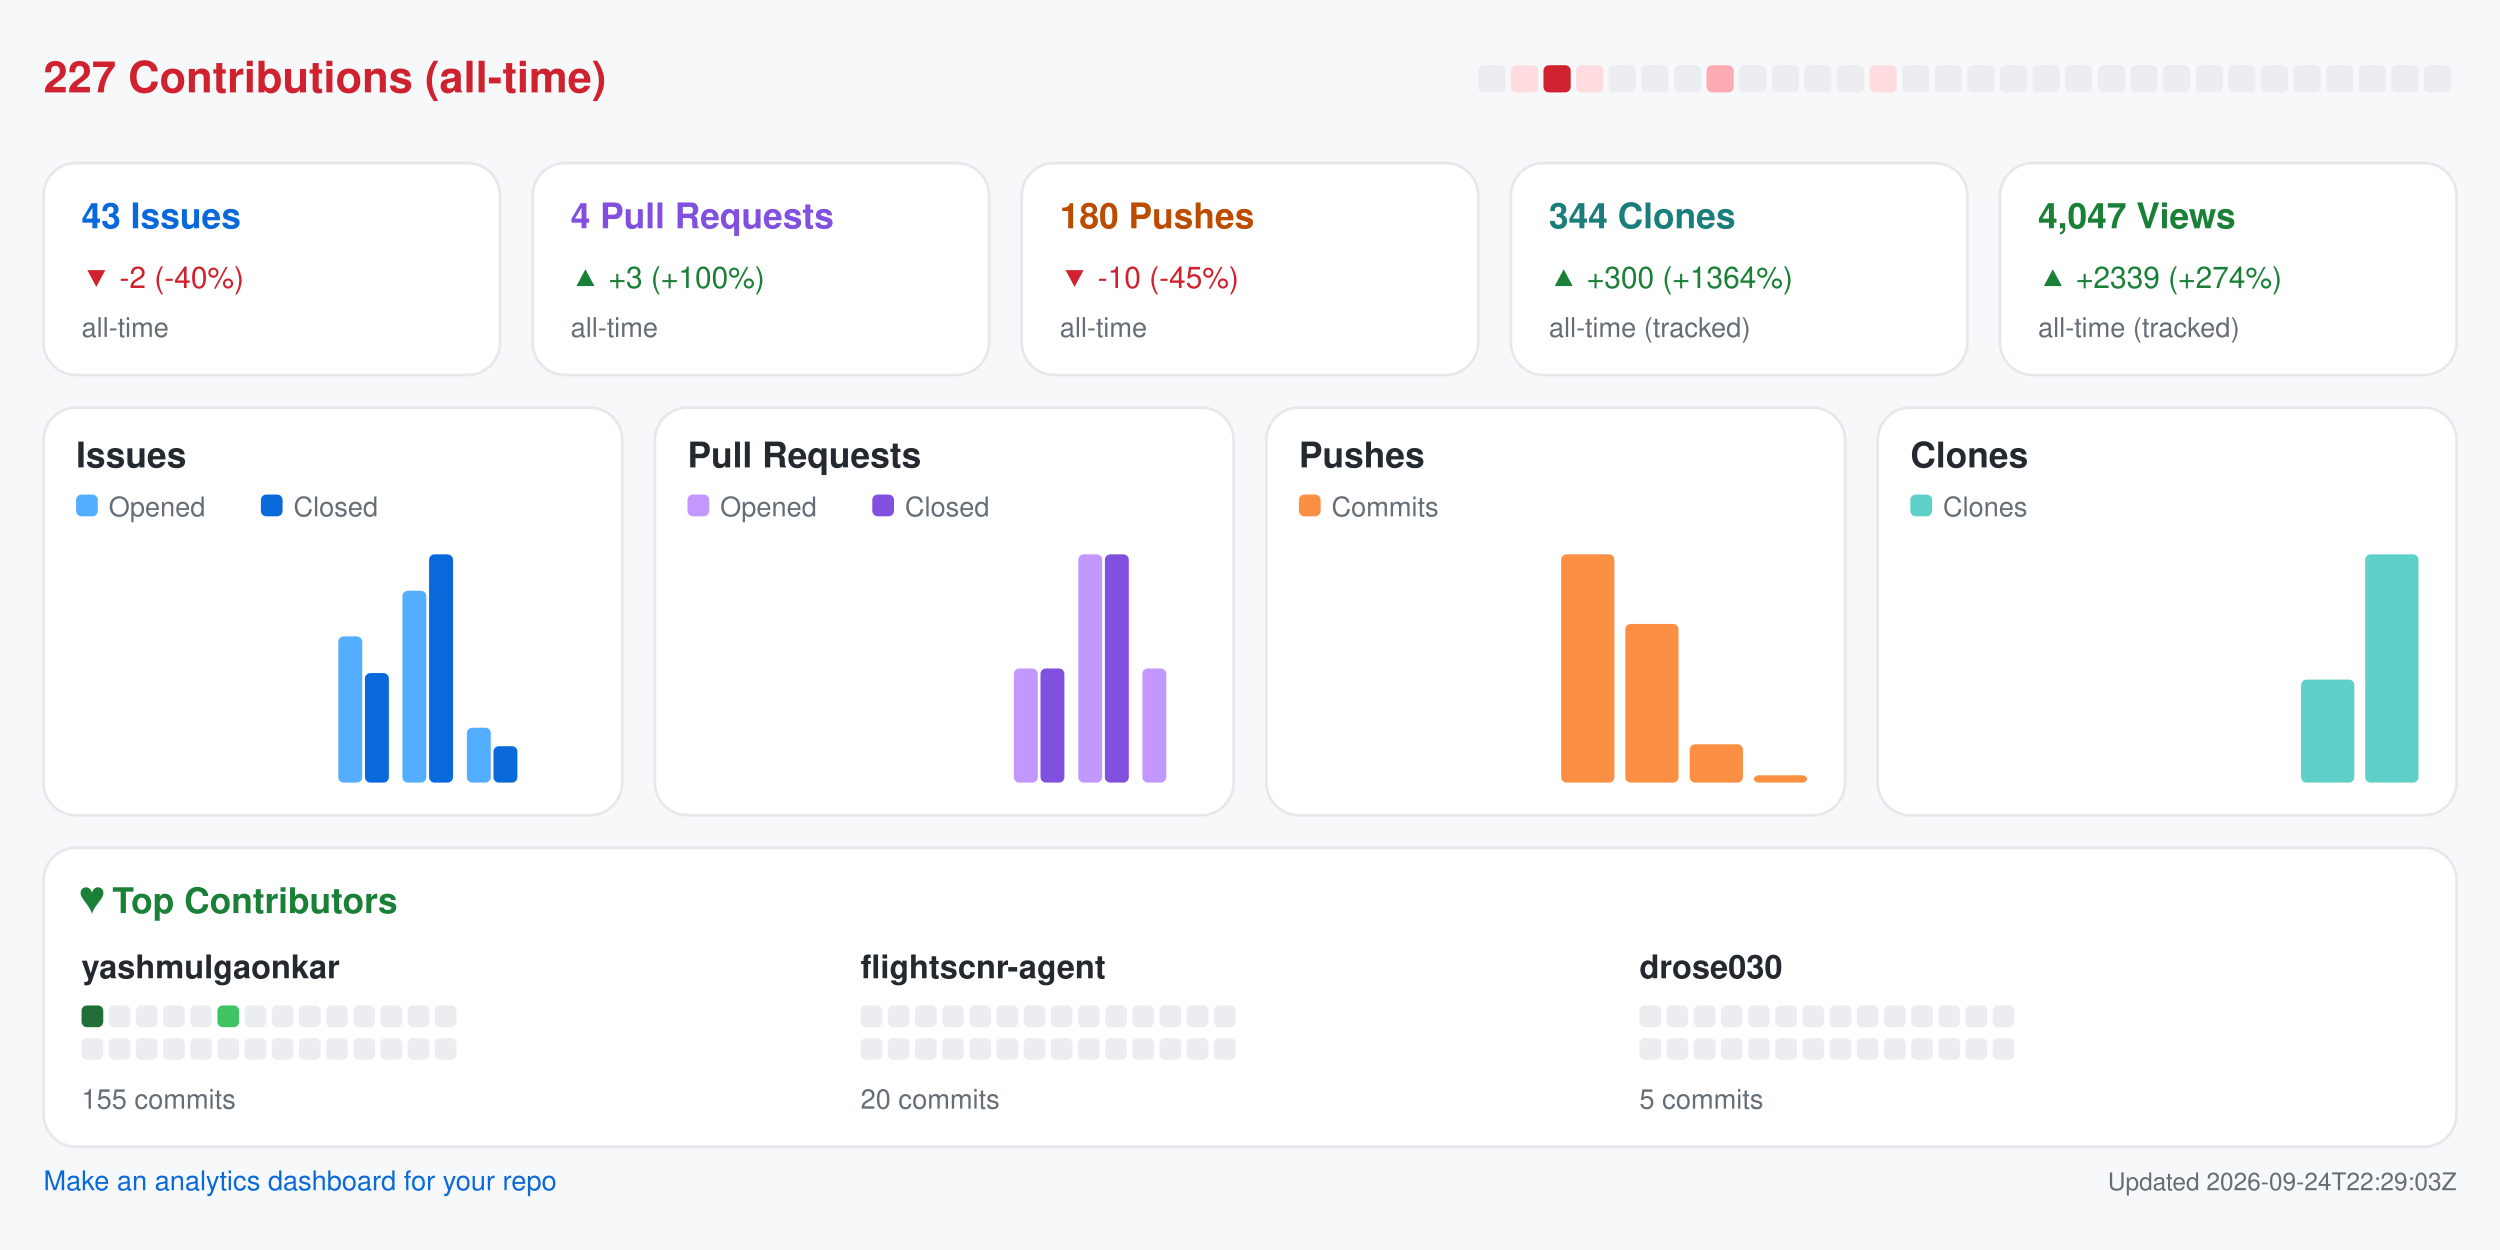
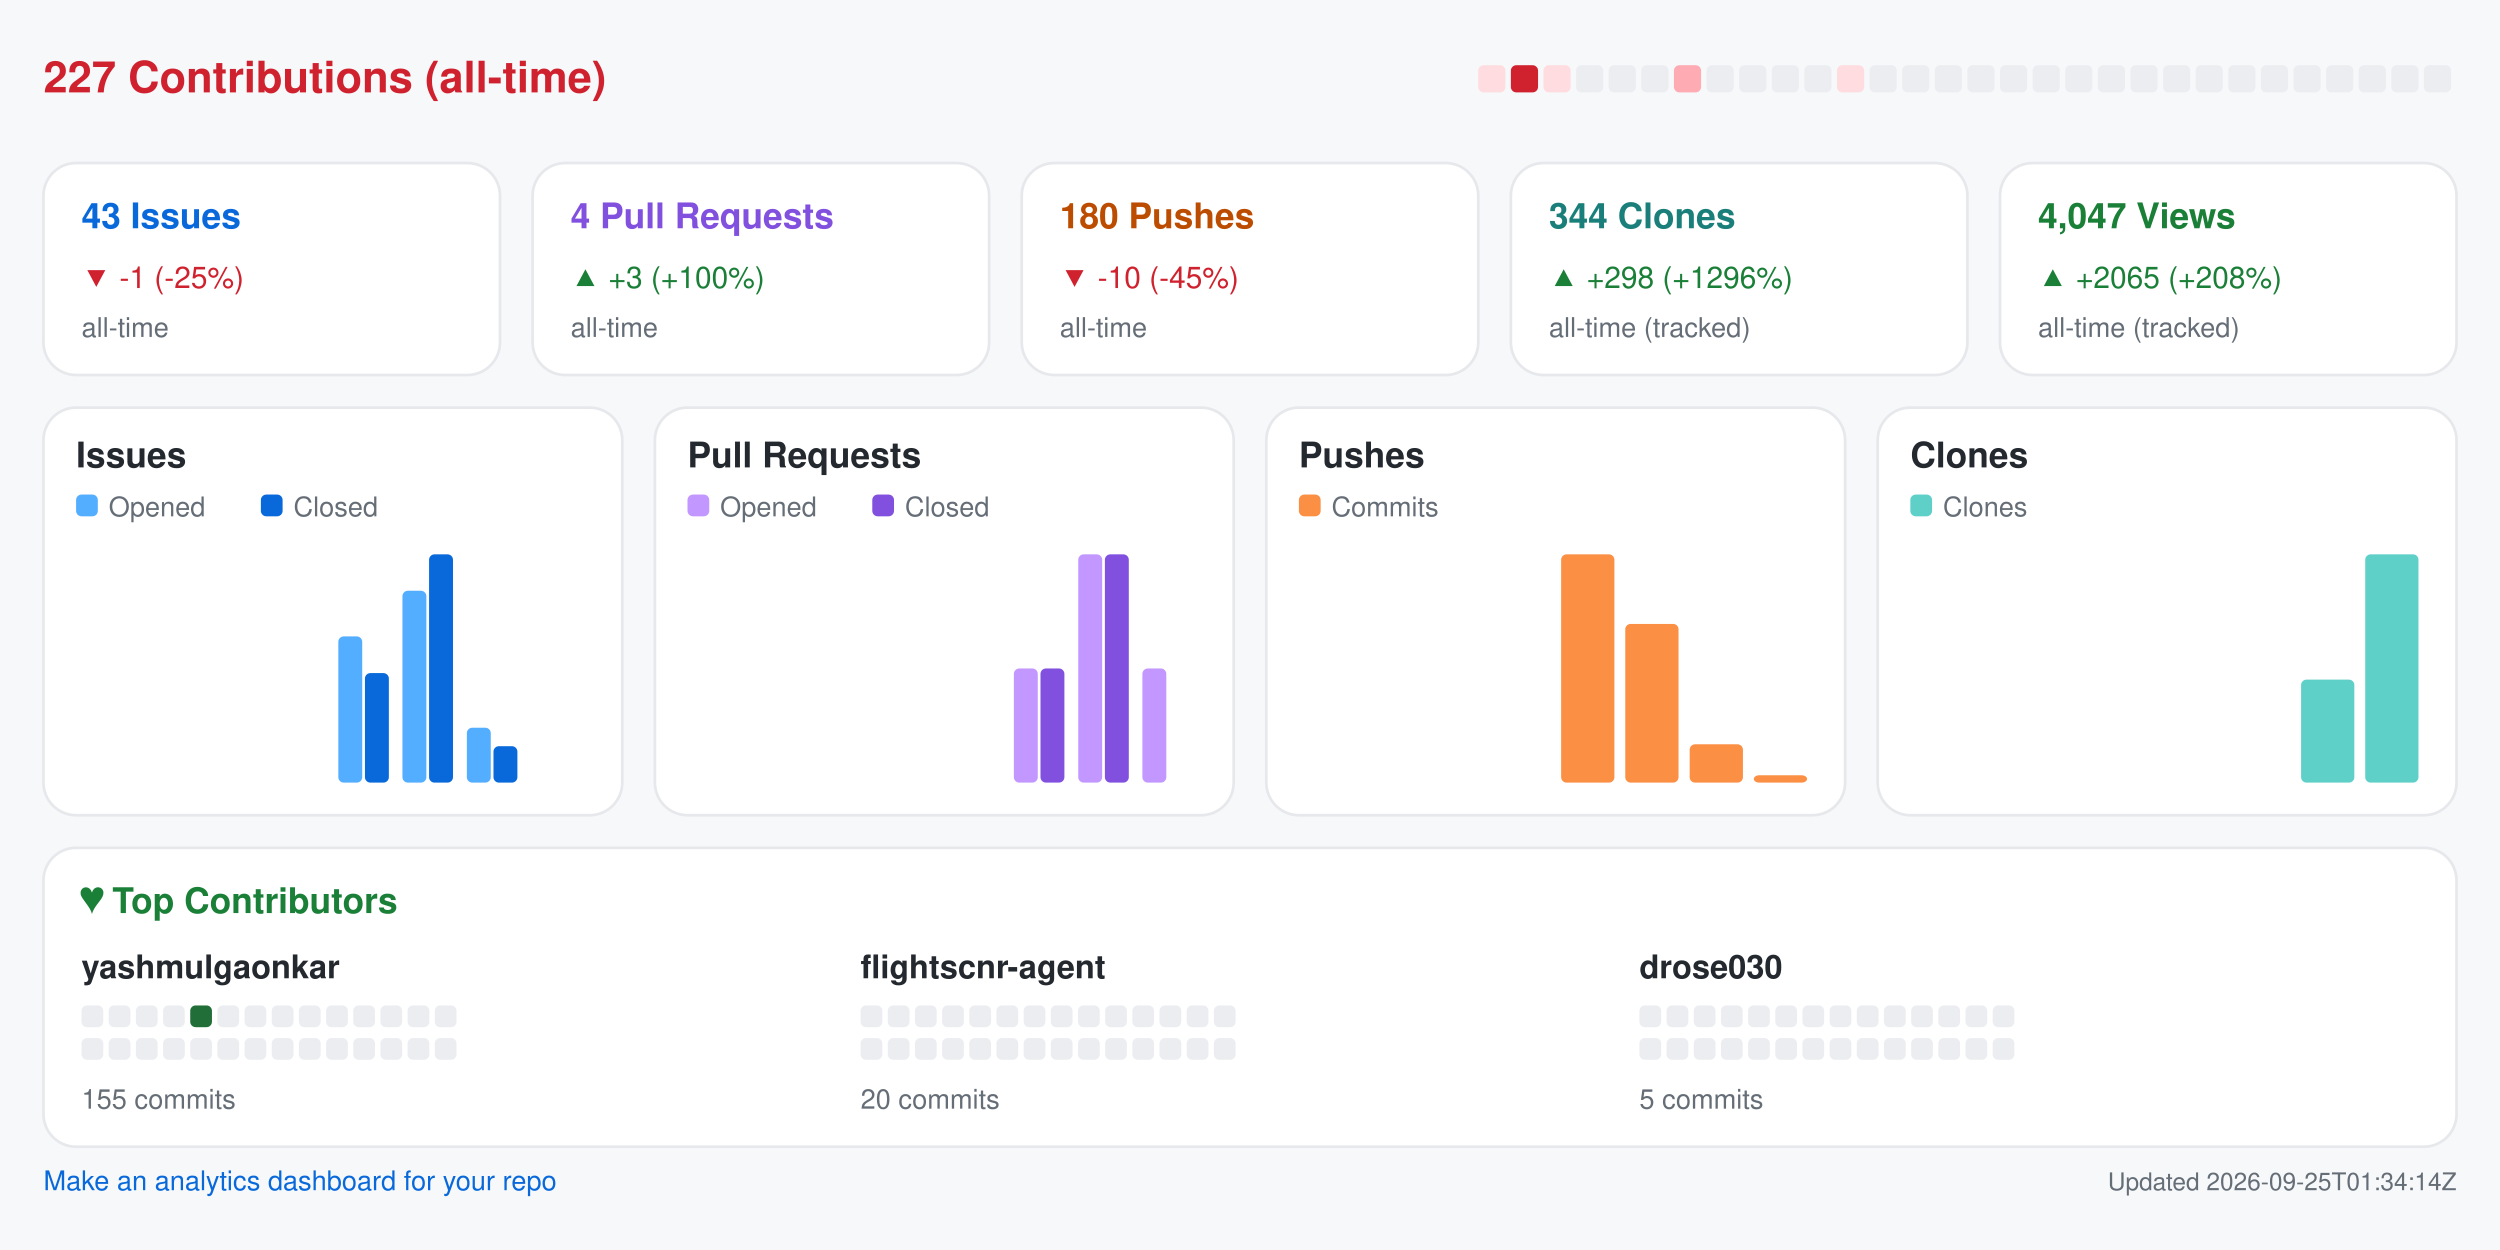
<svg xmlns="http://www.w3.org/2000/svg" width="920" height="460" viewBox="0 0 920 460" role="img" aria-label="Repository analytics for yashmulgaonkar/FlightScnr">
  <rect x="0.0" y="0.0" width="920.0" height="460.0" rx="0" fill="#f6f8fa" />
  <text x="16.0" y="34.0" fill="#cf222e" font-size="16" font-family="-apple-system,BlinkMacSystemFont,Segoe UI,Helvetica,Arial,sans-serif" font-weight="600" text-anchor="start">227 Contributions (all-time)</text>
-   <rect x="544.0" y="24.0" width="10.0" height="10.0" rx="2" fill="#ebedf0" />
-   <rect x="556.0" y="24.0" width="10.0" height="10.0" rx="2" fill="#ffdce0" />
-   <rect x="568.0" y="24.0" width="10.0" height="10.0" rx="2" fill="#cf222e" />
-   <rect x="580.0" y="24.0" width="10.0" height="10.0" rx="2" fill="#ffdce0" />
+   <rect x="544.0" y="24.0" width="10.0" height="10.0" rx="2" fill="#ffdce0" />
+   <rect x="556.0" y="24.0" width="10.0" height="10.0" rx="2" fill="#cf222e" />
+   <rect x="568.0" y="24.0" width="10.0" height="10.0" rx="2" fill="#ffdce0" />
+   <rect x="580.0" y="24.0" width="10.0" height="10.0" rx="2" fill="#ebedf0" />
  <rect x="592.0" y="24.0" width="10.0" height="10.0" rx="2" fill="#ebedf0" />
  <rect x="604.0" y="24.0" width="10.0" height="10.0" rx="2" fill="#ebedf0" />
-   <rect x="616.0" y="24.0" width="10.0" height="10.0" rx="2" fill="#ebedf0" />
-   <rect x="628.0" y="24.0" width="10.0" height="10.0" rx="2" fill="#ffabb3" />
+   <rect x="616.0" y="24.0" width="10.0" height="10.0" rx="2" fill="#ffabb3" />
+   <rect x="628.0" y="24.0" width="10.0" height="10.0" rx="2" fill="#ebedf0" />
  <rect x="640.0" y="24.0" width="10.0" height="10.0" rx="2" fill="#ebedf0" />
  <rect x="652.0" y="24.0" width="10.0" height="10.0" rx="2" fill="#ebedf0" />
  <rect x="664.0" y="24.0" width="10.0" height="10.0" rx="2" fill="#ebedf0" />
-   <rect x="676.0" y="24.0" width="10.0" height="10.0" rx="2" fill="#ebedf0" />
-   <rect x="688.0" y="24.0" width="10.0" height="10.0" rx="2" fill="#ffdce0" />
+   <rect x="676.0" y="24.0" width="10.0" height="10.0" rx="2" fill="#ffdce0" />
+   <rect x="688.0" y="24.0" width="10.0" height="10.0" rx="2" fill="#ebedf0" />
  <rect x="700.0" y="24.0" width="10.0" height="10.0" rx="2" fill="#ebedf0" />
  <rect x="712.0" y="24.0" width="10.0" height="10.0" rx="2" fill="#ebedf0" />
  <rect x="724.0" y="24.0" width="10.0" height="10.0" rx="2" fill="#ebedf0" />
  <rect x="736.0" y="24.0" width="10.0" height="10.0" rx="2" fill="#ebedf0" />
  <rect x="748.0" y="24.0" width="10.0" height="10.0" rx="2" fill="#ebedf0" />
  <rect x="760.0" y="24.0" width="10.0" height="10.0" rx="2" fill="#ebedf0" />
  <rect x="772.0" y="24.0" width="10.0" height="10.0" rx="2" fill="#ebedf0" />
  <rect x="784.0" y="24.0" width="10.0" height="10.0" rx="2" fill="#ebedf0" />
  <rect x="796.0" y="24.0" width="10.0" height="10.0" rx="2" fill="#ebedf0" />
  <rect x="808.0" y="24.0" width="10.0" height="10.0" rx="2" fill="#ebedf0" />
  <rect x="820.0" y="24.0" width="10.0" height="10.0" rx="2" fill="#ebedf0" />
  <rect x="832.0" y="24.0" width="10.0" height="10.0" rx="2" fill="#ebedf0" />
  <rect x="844.0" y="24.0" width="10.0" height="10.0" rx="2" fill="#ebedf0" />
  <rect x="856.0" y="24.0" width="10.0" height="10.0" rx="2" fill="#ebedf0" />
  <rect x="868.0" y="24.0" width="10.0" height="10.0" rx="2" fill="#ebedf0" />
  <rect x="880.0" y="24.0" width="10.0" height="10.0" rx="2" fill="#ebedf0" />
  <rect x="892.0" y="24.0" width="10.0" height="10.0" rx="2" fill="#ebedf0" />
  <rect x="16.0" y="60.0" width="168.0" height="78.0" rx="12" fill="#ffffff" stroke="#e6e8eb" />
  <text x="30.0" y="84.0" fill="#0969da" font-size="13" font-family="-apple-system,BlinkMacSystemFont,Segoe UI,Helvetica,Arial,sans-serif" font-weight="600" text-anchor="start">43 Issues</text>
-   <text x="30.0" y="106.0" fill="#cf222e" font-size="11" font-family="-apple-system,BlinkMacSystemFont,Segoe UI,Helvetica,Arial,sans-serif" font-weight="400" text-anchor="start">▼ -2 (-40%)</text>
+   <text x="30.0" y="106.0" fill="#cf222e" font-size="11" font-family="-apple-system,BlinkMacSystemFont,Segoe UI,Helvetica,Arial,sans-serif" font-weight="400" text-anchor="start">▼ -1 (-25%)</text>
  <text x="30.0" y="124.0" fill="#656d76" font-size="10" font-family="-apple-system,BlinkMacSystemFont,Segoe UI,Helvetica,Arial,sans-serif" font-weight="400" text-anchor="start">all-time</text>
  <rect x="196.0" y="60.0" width="168.0" height="78.0" rx="12" fill="#ffffff" stroke="#e6e8eb" />
  <text x="210.0" y="84.0" fill="#8250df" font-size="13" font-family="-apple-system,BlinkMacSystemFont,Segoe UI,Helvetica,Arial,sans-serif" font-weight="600" text-anchor="start">4 Pull Requests</text>
  <text x="210.0" y="106.0" fill="#1a7f37" font-size="11" font-family="-apple-system,BlinkMacSystemFont,Segoe UI,Helvetica,Arial,sans-serif" font-weight="400" text-anchor="start">▲ +3 (+100%)</text>
  <text x="210.0" y="124.0" fill="#656d76" font-size="10" font-family="-apple-system,BlinkMacSystemFont,Segoe UI,Helvetica,Arial,sans-serif" font-weight="400" text-anchor="start">all-time</text>
  <rect x="376.0" y="60.0" width="168.0" height="78.0" rx="12" fill="#ffffff" stroke="#e6e8eb" />
  <text x="390.0" y="84.0" fill="#bc4c00" font-size="13" font-family="-apple-system,BlinkMacSystemFont,Segoe UI,Helvetica,Arial,sans-serif" font-weight="600" text-anchor="start">180 Pushes</text>
  <text x="390.0" y="106.0" fill="#cf222e" font-size="11" font-family="-apple-system,BlinkMacSystemFont,Segoe UI,Helvetica,Arial,sans-serif" font-weight="400" text-anchor="start">▼ -10 (-45%)</text>
  <text x="390.0" y="124.0" fill="#656d76" font-size="10" font-family="-apple-system,BlinkMacSystemFont,Segoe UI,Helvetica,Arial,sans-serif" font-weight="400" text-anchor="start">all-time</text>
  <rect x="556.0" y="60.0" width="168.0" height="78.0" rx="12" fill="#ffffff" stroke="#e6e8eb" />
  <text x="570.0" y="84.0" fill="#1a7f7a" font-size="13" font-family="-apple-system,BlinkMacSystemFont,Segoe UI,Helvetica,Arial,sans-serif" font-weight="600" text-anchor="start">344 Clones</text>
-   <text x="570.0" y="106.0" fill="#1a7f37" font-size="11" font-family="-apple-system,BlinkMacSystemFont,Segoe UI,Helvetica,Arial,sans-serif" font-weight="400" text-anchor="start">▲ +300 (+1364%)</text>
+   <text x="570.0" y="106.0" fill="#1a7f37" font-size="11" font-family="-apple-system,BlinkMacSystemFont,Segoe UI,Helvetica,Arial,sans-serif" font-weight="400" text-anchor="start">▲ +298 (+1296%)</text>
  <text x="570.0" y="124.0" fill="#656d76" font-size="10" font-family="-apple-system,BlinkMacSystemFont,Segoe UI,Helvetica,Arial,sans-serif" font-weight="400" text-anchor="start">all-time (tracked)</text>
  <rect x="736.0" y="60.0" width="168.0" height="78.0" rx="12" fill="#ffffff" stroke="#e6e8eb" />
  <text x="750.0" y="84.0" fill="#1a7f37" font-size="13" font-family="-apple-system,BlinkMacSystemFont,Segoe UI,Helvetica,Arial,sans-serif" font-weight="600" text-anchor="start">4,047 Views</text>
-   <text x="750.0" y="106.0" fill="#1a7f37" font-size="11" font-family="-apple-system,BlinkMacSystemFont,Segoe UI,Helvetica,Arial,sans-serif" font-weight="400" text-anchor="start">▲ +2339 (+274%)</text>
+   <text x="750.0" y="106.0" fill="#1a7f37" font-size="11" font-family="-apple-system,BlinkMacSystemFont,Segoe UI,Helvetica,Arial,sans-serif" font-weight="400" text-anchor="start">▲ +2065 (+208%)</text>
  <text x="750.0" y="124.0" fill="#656d76" font-size="10" font-family="-apple-system,BlinkMacSystemFont,Segoe UI,Helvetica,Arial,sans-serif" font-weight="400" text-anchor="start">all-time (tracked)</text>
  <rect x="16.0" y="150.0" width="213.0" height="150.0" rx="12" fill="#ffffff" stroke="#e6e8eb" />
  <text x="28.0" y="172.0" fill="#24292f" font-size="13" font-family="-apple-system,BlinkMacSystemFont,Segoe UI,Helvetica,Arial,sans-serif" font-weight="600" text-anchor="start">Issues</text>
  <rect x="28.0" y="182.0" width="8.0" height="8.0" rx="2" fill="#54aeff" />
  <text x="40.0" y="190.0" fill="#656d76" font-size="10" font-family="-apple-system,BlinkMacSystemFont,Segoe UI,Helvetica,Arial,sans-serif" font-weight="400" text-anchor="start">Opened</text>
  <rect x="96.0" y="182.0" width="8.0" height="8.0" rx="2" fill="#0969da" />
  <text x="108.0" y="190.0" fill="#656d76" font-size="10" font-family="-apple-system,BlinkMacSystemFont,Segoe UI,Helvetica,Arial,sans-serif" font-weight="400" text-anchor="start">Closed</text>
  <rect x="30.0" y="288.0" width="8.8" height="0.0" rx="2" fill="#54aeff" />
  <rect x="39.8" y="288.0" width="8.8" height="0.0" rx="2" fill="#0969da" />
  <rect x="53.6" y="288.0" width="8.8" height="0.0" rx="2" fill="#54aeff" />
  <rect x="63.4" y="288.0" width="8.8" height="0.0" rx="2" fill="#0969da" />
  <rect x="77.2" y="288.0" width="8.8" height="0.0" rx="2" fill="#54aeff" />
  <rect x="87.1" y="288.0" width="8.8" height="0.0" rx="2" fill="#0969da" />
  <rect x="100.9" y="288.0" width="8.8" height="0.0" rx="2" fill="#54aeff" />
  <rect x="110.7" y="288.0" width="8.8" height="0.0" rx="2" fill="#0969da" />
  <rect x="124.5" y="234.2" width="8.8" height="53.8" rx="2" fill="#54aeff" />
  <rect x="134.3" y="247.7" width="8.8" height="40.3" rx="2" fill="#0969da" />
  <rect x="148.1" y="217.4" width="8.8" height="70.6" rx="2" fill="#54aeff" />
  <rect x="157.9" y="204.0" width="8.8" height="84.0" rx="2" fill="#0969da" />
  <rect x="171.8" y="267.8" width="8.8" height="20.2" rx="2" fill="#54aeff" />
  <rect x="181.6" y="274.6" width="8.8" height="13.4" rx="2" fill="#0969da" />
  <rect x="195.4" y="288.0" width="8.8" height="0.0" rx="2" fill="#54aeff" />
  <rect x="205.2" y="288.0" width="8.8" height="0.0" rx="2" fill="#0969da" />
  <rect x="241.0" y="150.0" width="213.0" height="150.0" rx="12" fill="#ffffff" stroke="#e6e8eb" />
  <text x="253.0" y="172.0" fill="#24292f" font-size="13" font-family="-apple-system,BlinkMacSystemFont,Segoe UI,Helvetica,Arial,sans-serif" font-weight="600" text-anchor="start">Pull Requests</text>
  <rect x="253.0" y="182.0" width="8.0" height="8.0" rx="2" fill="#c297ff" />
  <text x="265.0" y="190.0" fill="#656d76" font-size="10" font-family="-apple-system,BlinkMacSystemFont,Segoe UI,Helvetica,Arial,sans-serif" font-weight="400" text-anchor="start">Opened</text>
  <rect x="321.0" y="182.0" width="8.0" height="8.0" rx="2" fill="#8250df" />
  <text x="333.0" y="190.0" fill="#656d76" font-size="10" font-family="-apple-system,BlinkMacSystemFont,Segoe UI,Helvetica,Arial,sans-serif" font-weight="400" text-anchor="start">Closed</text>
  <rect x="255.0" y="288.0" width="8.8" height="0.0" rx="2" fill="#c297ff" />
  <rect x="264.8" y="288.0" width="8.8" height="0.0" rx="2" fill="#8250df" />
  <rect x="278.6" y="288.0" width="8.8" height="0.0" rx="2" fill="#c297ff" />
  <rect x="288.4" y="288.0" width="8.8" height="0.0" rx="2" fill="#8250df" />
  <rect x="302.2" y="288.0" width="8.8" height="0.0" rx="2" fill="#c297ff" />
  <rect x="312.1" y="288.0" width="8.8" height="0.0" rx="2" fill="#8250df" />
  <rect x="325.9" y="288.0" width="8.8" height="0.0" rx="2" fill="#c297ff" />
  <rect x="335.7" y="288.0" width="8.8" height="0.0" rx="2" fill="#8250df" />
  <rect x="349.5" y="288.0" width="8.8" height="0.0" rx="2" fill="#c297ff" />
  <rect x="359.3" y="288.0" width="8.8" height="0.0" rx="2" fill="#8250df" />
  <rect x="373.1" y="246.0" width="8.8" height="42.0" rx="2" fill="#c297ff" />
  <rect x="382.9" y="246.0" width="8.8" height="42.0" rx="2" fill="#8250df" />
  <rect x="396.8" y="204.0" width="8.8" height="84.0" rx="2" fill="#c297ff" />
  <rect x="406.6" y="204.0" width="8.8" height="84.0" rx="2" fill="#8250df" />
  <rect x="420.4" y="246.0" width="8.8" height="42.0" rx="2" fill="#c297ff" />
  <rect x="430.2" y="288.0" width="8.8" height="0.0" rx="2" fill="#8250df" />
  <rect x="466.0" y="150.0" width="213.0" height="150.0" rx="12" fill="#ffffff" stroke="#e6e8eb" />
  <text x="478.0" y="172.0" fill="#24292f" font-size="13" font-family="-apple-system,BlinkMacSystemFont,Segoe UI,Helvetica,Arial,sans-serif" font-weight="600" text-anchor="start">Pushes</text>
  <rect x="478.0" y="182.0" width="8.0" height="8.0" rx="2" fill="#fb8f44" />
  <text x="490.0" y="190.0" fill="#656d76" font-size="10" font-family="-apple-system,BlinkMacSystemFont,Segoe UI,Helvetica,Arial,sans-serif" font-weight="400" text-anchor="start">Commits</text>
  <rect x="480.0" y="288.0" width="19.6" height="0.0" rx="2" fill="#fb8f44" />
  <rect x="503.6" y="288.0" width="19.6" height="0.0" rx="2" fill="#fb8f44" />
  <rect x="527.2" y="288.0" width="19.6" height="0.0" rx="2" fill="#fb8f44" />
  <rect x="550.9" y="288.0" width="19.6" height="0.0" rx="2" fill="#fb8f44" />
  <rect x="574.5" y="204.0" width="19.6" height="84.0" rx="2" fill="#fb8f44" />
  <rect x="598.1" y="229.6" width="19.6" height="58.4" rx="2" fill="#fb8f44" />
  <rect x="621.8" y="273.9" width="19.6" height="14.1" rx="2" fill="#fb8f44" />
  <rect x="645.4" y="285.3" width="19.6" height="2.7" rx="2" fill="#fb8f44" />
  <rect x="691.0" y="150.0" width="213.0" height="150.0" rx="12" fill="#ffffff" stroke="#e6e8eb" />
  <text x="703.0" y="172.0" fill="#24292f" font-size="13" font-family="-apple-system,BlinkMacSystemFont,Segoe UI,Helvetica,Arial,sans-serif" font-weight="600" text-anchor="start">Clones</text>
  <rect x="703.0" y="182.0" width="8.0" height="8.0" rx="2" fill="#5fd0c8" />
  <text x="715.0" y="190.0" fill="#656d76" font-size="10" font-family="-apple-system,BlinkMacSystemFont,Segoe UI,Helvetica,Arial,sans-serif" font-weight="400" text-anchor="start">Clones</text>
  <rect x="705.0" y="288.0" width="19.6" height="0.0" rx="2" fill="#5fd0c8" />
  <rect x="728.6" y="288.0" width="19.6" height="0.0" rx="2" fill="#5fd0c8" />
  <rect x="752.2" y="288.0" width="19.6" height="0.0" rx="2" fill="#5fd0c8" />
  <rect x="775.9" y="288.0" width="19.6" height="0.0" rx="2" fill="#5fd0c8" />
  <rect x="799.5" y="288.0" width="19.6" height="0.0" rx="2" fill="#5fd0c8" />
  <rect x="823.1" y="288.0" width="19.6" height="0.0" rx="2" fill="#5fd0c8" />
  <rect x="846.8" y="250.1" width="19.6" height="37.9" rx="2" fill="#5fd0c8" />
  <rect x="870.4" y="204.0" width="19.6" height="84.0" rx="2" fill="#5fd0c8" />
  <rect x="16.0" y="312.0" width="888.0" height="110.0" rx="12" fill="#ffffff" stroke="#e6e8eb" />
  <text x="30.0" y="336.0" fill="#1a7f37" font-size="13" font-family="-apple-system,BlinkMacSystemFont,Segoe UI,Helvetica,Arial,sans-serif" font-weight="600" text-anchor="start">♥  Top Contributors</text>
  <text x="30.0" y="360.0" fill="#24292f" font-size="12" font-family="-apple-system,BlinkMacSystemFont,Segoe UI,Helvetica,Arial,sans-serif" font-weight="600" text-anchor="start">yashmulgaonkar</text>
-   <rect x="30.0" y="370.0" width="8.0" height="8.0" rx="2" fill="#216e39" />
+   <rect x="30.0" y="370.0" width="8.0" height="8.0" rx="2" fill="#ebedf0" />
  <rect x="40.0" y="370.0" width="8.0" height="8.0" rx="2" fill="#ebedf0" />
  <rect x="50.0" y="370.0" width="8.0" height="8.0" rx="2" fill="#ebedf0" />
  <rect x="60.0" y="370.0" width="8.0" height="8.0" rx="2" fill="#ebedf0" />
-   <rect x="70.0" y="370.0" width="8.0" height="8.0" rx="2" fill="#ebedf0" />
-   <rect x="80.0" y="370.0" width="8.0" height="8.0" rx="2" fill="#40c463" />
+   <rect x="70.0" y="370.0" width="8.0" height="8.0" rx="2" fill="#216e39" />
+   <rect x="80.0" y="370.0" width="8.0" height="8.0" rx="2" fill="#ebedf0" />
  <rect x="90.0" y="370.0" width="8.0" height="8.0" rx="2" fill="#ebedf0" />
  <rect x="100.0" y="370.0" width="8.0" height="8.0" rx="2" fill="#ebedf0" />
  <rect x="110.0" y="370.0" width="8.0" height="8.0" rx="2" fill="#ebedf0" />
  <rect x="120.0" y="370.0" width="8.0" height="8.0" rx="2" fill="#ebedf0" />
  <rect x="130.0" y="370.0" width="8.0" height="8.0" rx="2" fill="#ebedf0" />
  <rect x="140.0" y="370.0" width="8.0" height="8.0" rx="2" fill="#ebedf0" />
  <rect x="150.0" y="370.0" width="8.0" height="8.0" rx="2" fill="#ebedf0" />
  <rect x="160.0" y="370.0" width="8.0" height="8.0" rx="2" fill="#ebedf0" />
  <rect x="30.0" y="382.0" width="8.0" height="8.0" rx="2" fill="#ebedf0" />
  <rect x="40.0" y="382.0" width="8.0" height="8.0" rx="2" fill="#ebedf0" />
  <rect x="50.0" y="382.0" width="8.0" height="8.0" rx="2" fill="#ebedf0" />
  <rect x="60.0" y="382.0" width="8.0" height="8.0" rx="2" fill="#ebedf0" />
  <rect x="70.0" y="382.0" width="8.0" height="8.0" rx="2" fill="#ebedf0" />
  <rect x="80.0" y="382.0" width="8.0" height="8.0" rx="2" fill="#ebedf0" />
  <rect x="90.0" y="382.0" width="8.0" height="8.0" rx="2" fill="#ebedf0" />
  <rect x="100.0" y="382.0" width="8.0" height="8.0" rx="2" fill="#ebedf0" />
  <rect x="110.0" y="382.0" width="8.0" height="8.0" rx="2" fill="#ebedf0" />
  <rect x="120.0" y="382.0" width="8.0" height="8.0" rx="2" fill="#ebedf0" />
  <rect x="130.0" y="382.0" width="8.0" height="8.0" rx="2" fill="#ebedf0" />
  <rect x="140.0" y="382.0" width="8.0" height="8.0" rx="2" fill="#ebedf0" />
  <rect x="150.0" y="382.0" width="8.0" height="8.0" rx="2" fill="#ebedf0" />
  <rect x="160.0" y="382.0" width="8.0" height="8.0" rx="2" fill="#ebedf0" />
  <text x="30.0" y="408.0" fill="#656d76" font-size="10" font-family="-apple-system,BlinkMacSystemFont,Segoe UI,Helvetica,Arial,sans-serif" font-weight="400" text-anchor="start">155 commits</text>
  <text x="316.7" y="360.0" fill="#24292f" font-size="12" font-family="-apple-system,BlinkMacSystemFont,Segoe UI,Helvetica,Arial,sans-serif" font-weight="600" text-anchor="start">flightscnr-agent</text>
  <rect x="316.7" y="370.0" width="8.0" height="8.0" rx="2" fill="#ebedf0" />
  <rect x="326.7" y="370.0" width="8.0" height="8.0" rx="2" fill="#ebedf0" />
  <rect x="336.7" y="370.0" width="8.0" height="8.0" rx="2" fill="#ebedf0" />
  <rect x="346.7" y="370.0" width="8.0" height="8.0" rx="2" fill="#ebedf0" />
  <rect x="356.7" y="370.0" width="8.0" height="8.0" rx="2" fill="#ebedf0" />
  <rect x="366.7" y="370.0" width="8.0" height="8.0" rx="2" fill="#ebedf0" />
  <rect x="376.7" y="370.0" width="8.0" height="8.0" rx="2" fill="#ebedf0" />
  <rect x="386.7" y="370.0" width="8.0" height="8.0" rx="2" fill="#ebedf0" />
  <rect x="396.7" y="370.0" width="8.0" height="8.0" rx="2" fill="#ebedf0" />
  <rect x="406.7" y="370.0" width="8.0" height="8.0" rx="2" fill="#ebedf0" />
  <rect x="416.7" y="370.0" width="8.0" height="8.0" rx="2" fill="#ebedf0" />
  <rect x="426.7" y="370.0" width="8.0" height="8.0" rx="2" fill="#ebedf0" />
  <rect x="436.7" y="370.0" width="8.0" height="8.0" rx="2" fill="#ebedf0" />
  <rect x="446.7" y="370.0" width="8.0" height="8.0" rx="2" fill="#ebedf0" />
  <rect x="316.7" y="382.0" width="8.0" height="8.0" rx="2" fill="#ebedf0" />
  <rect x="326.7" y="382.0" width="8.0" height="8.0" rx="2" fill="#ebedf0" />
  <rect x="336.7" y="382.0" width="8.0" height="8.0" rx="2" fill="#ebedf0" />
  <rect x="346.7" y="382.0" width="8.0" height="8.0" rx="2" fill="#ebedf0" />
  <rect x="356.7" y="382.0" width="8.0" height="8.0" rx="2" fill="#ebedf0" />
  <rect x="366.7" y="382.0" width="8.0" height="8.0" rx="2" fill="#ebedf0" />
  <rect x="376.7" y="382.0" width="8.0" height="8.0" rx="2" fill="#ebedf0" />
  <rect x="386.7" y="382.0" width="8.0" height="8.0" rx="2" fill="#ebedf0" />
  <rect x="396.7" y="382.0" width="8.0" height="8.0" rx="2" fill="#ebedf0" />
  <rect x="406.7" y="382.0" width="8.0" height="8.0" rx="2" fill="#ebedf0" />
  <rect x="416.7" y="382.0" width="8.0" height="8.0" rx="2" fill="#ebedf0" />
  <rect x="426.7" y="382.0" width="8.0" height="8.0" rx="2" fill="#ebedf0" />
  <rect x="436.7" y="382.0" width="8.0" height="8.0" rx="2" fill="#ebedf0" />
  <rect x="446.7" y="382.0" width="8.0" height="8.0" rx="2" fill="#ebedf0" />
  <text x="316.7" y="408.0" fill="#656d76" font-size="10" font-family="-apple-system,BlinkMacSystemFont,Segoe UI,Helvetica,Arial,sans-serif" font-weight="400" text-anchor="start">20 commits</text>
  <text x="603.3" y="360.0" fill="#24292f" font-size="12" font-family="-apple-system,BlinkMacSystemFont,Segoe UI,Helvetica,Arial,sans-serif" font-weight="600" text-anchor="start">drose030</text>
  <rect x="603.3" y="370.0" width="8.0" height="8.0" rx="2" fill="#ebedf0" />
  <rect x="613.3" y="370.0" width="8.0" height="8.0" rx="2" fill="#ebedf0" />
  <rect x="623.3" y="370.0" width="8.0" height="8.0" rx="2" fill="#ebedf0" />
  <rect x="633.3" y="370.0" width="8.0" height="8.0" rx="2" fill="#ebedf0" />
  <rect x="643.3" y="370.0" width="8.0" height="8.0" rx="2" fill="#ebedf0" />
  <rect x="653.3" y="370.0" width="8.0" height="8.0" rx="2" fill="#ebedf0" />
  <rect x="663.3" y="370.0" width="8.0" height="8.0" rx="2" fill="#ebedf0" />
  <rect x="673.3" y="370.0" width="8.0" height="8.0" rx="2" fill="#ebedf0" />
  <rect x="683.3" y="370.0" width="8.0" height="8.0" rx="2" fill="#ebedf0" />
  <rect x="693.3" y="370.0" width="8.0" height="8.0" rx="2" fill="#ebedf0" />
  <rect x="703.3" y="370.0" width="8.0" height="8.0" rx="2" fill="#ebedf0" />
  <rect x="713.3" y="370.0" width="8.0" height="8.0" rx="2" fill="#ebedf0" />
  <rect x="723.3" y="370.0" width="8.0" height="8.0" rx="2" fill="#ebedf0" />
  <rect x="733.3" y="370.0" width="8.0" height="8.0" rx="2" fill="#ebedf0" />
  <rect x="603.3" y="382.0" width="8.0" height="8.0" rx="2" fill="#ebedf0" />
  <rect x="613.3" y="382.0" width="8.0" height="8.0" rx="2" fill="#ebedf0" />
  <rect x="623.3" y="382.0" width="8.0" height="8.0" rx="2" fill="#ebedf0" />
  <rect x="633.3" y="382.0" width="8.0" height="8.0" rx="2" fill="#ebedf0" />
  <rect x="643.3" y="382.0" width="8.0" height="8.0" rx="2" fill="#ebedf0" />
  <rect x="653.3" y="382.0" width="8.0" height="8.0" rx="2" fill="#ebedf0" />
  <rect x="663.3" y="382.0" width="8.0" height="8.0" rx="2" fill="#ebedf0" />
  <rect x="673.3" y="382.0" width="8.0" height="8.0" rx="2" fill="#ebedf0" />
  <rect x="683.3" y="382.0" width="8.0" height="8.0" rx="2" fill="#ebedf0" />
  <rect x="693.3" y="382.0" width="8.0" height="8.0" rx="2" fill="#ebedf0" />
  <rect x="703.3" y="382.0" width="8.0" height="8.0" rx="2" fill="#ebedf0" />
  <rect x="713.3" y="382.0" width="8.0" height="8.0" rx="2" fill="#ebedf0" />
  <rect x="723.3" y="382.0" width="8.0" height="8.0" rx="2" fill="#ebedf0" />
  <rect x="733.3" y="382.0" width="8.0" height="8.0" rx="2" fill="#ebedf0" />
  <text x="603.3" y="408.0" fill="#656d76" font-size="10" font-family="-apple-system,BlinkMacSystemFont,Segoe UI,Helvetica,Arial,sans-serif" font-weight="400" text-anchor="start">5 commits</text>
  <a href="https://github.com/yashmulgaonkar/repo-analytics" target="_blank" rel="noopener noreferrer">
    <text x="16.0" y="438.0" fill="#0969da" font-size="10" font-family="-apple-system,BlinkMacSystemFont,Segoe UI,Helvetica,Arial,sans-serif" font-weight="400" text-anchor="start">Make an analytics dashboard for your repo</text>
  </a>
-   <text x="904.0" y="438.0" fill="#656d76" font-size="9" font-family="-apple-system,BlinkMacSystemFont,Segoe UI,Helvetica,Arial,sans-serif" font-weight="400" text-anchor="end">Updated 2026-09-24T22:29:03Z</text>
+   <text x="904.0" y="438.0" fill="#656d76" font-size="9" font-family="-apple-system,BlinkMacSystemFont,Segoe UI,Helvetica,Arial,sans-serif" font-weight="400" text-anchor="end">Updated 2026-09-25T01:34:14Z</text>
</svg>
